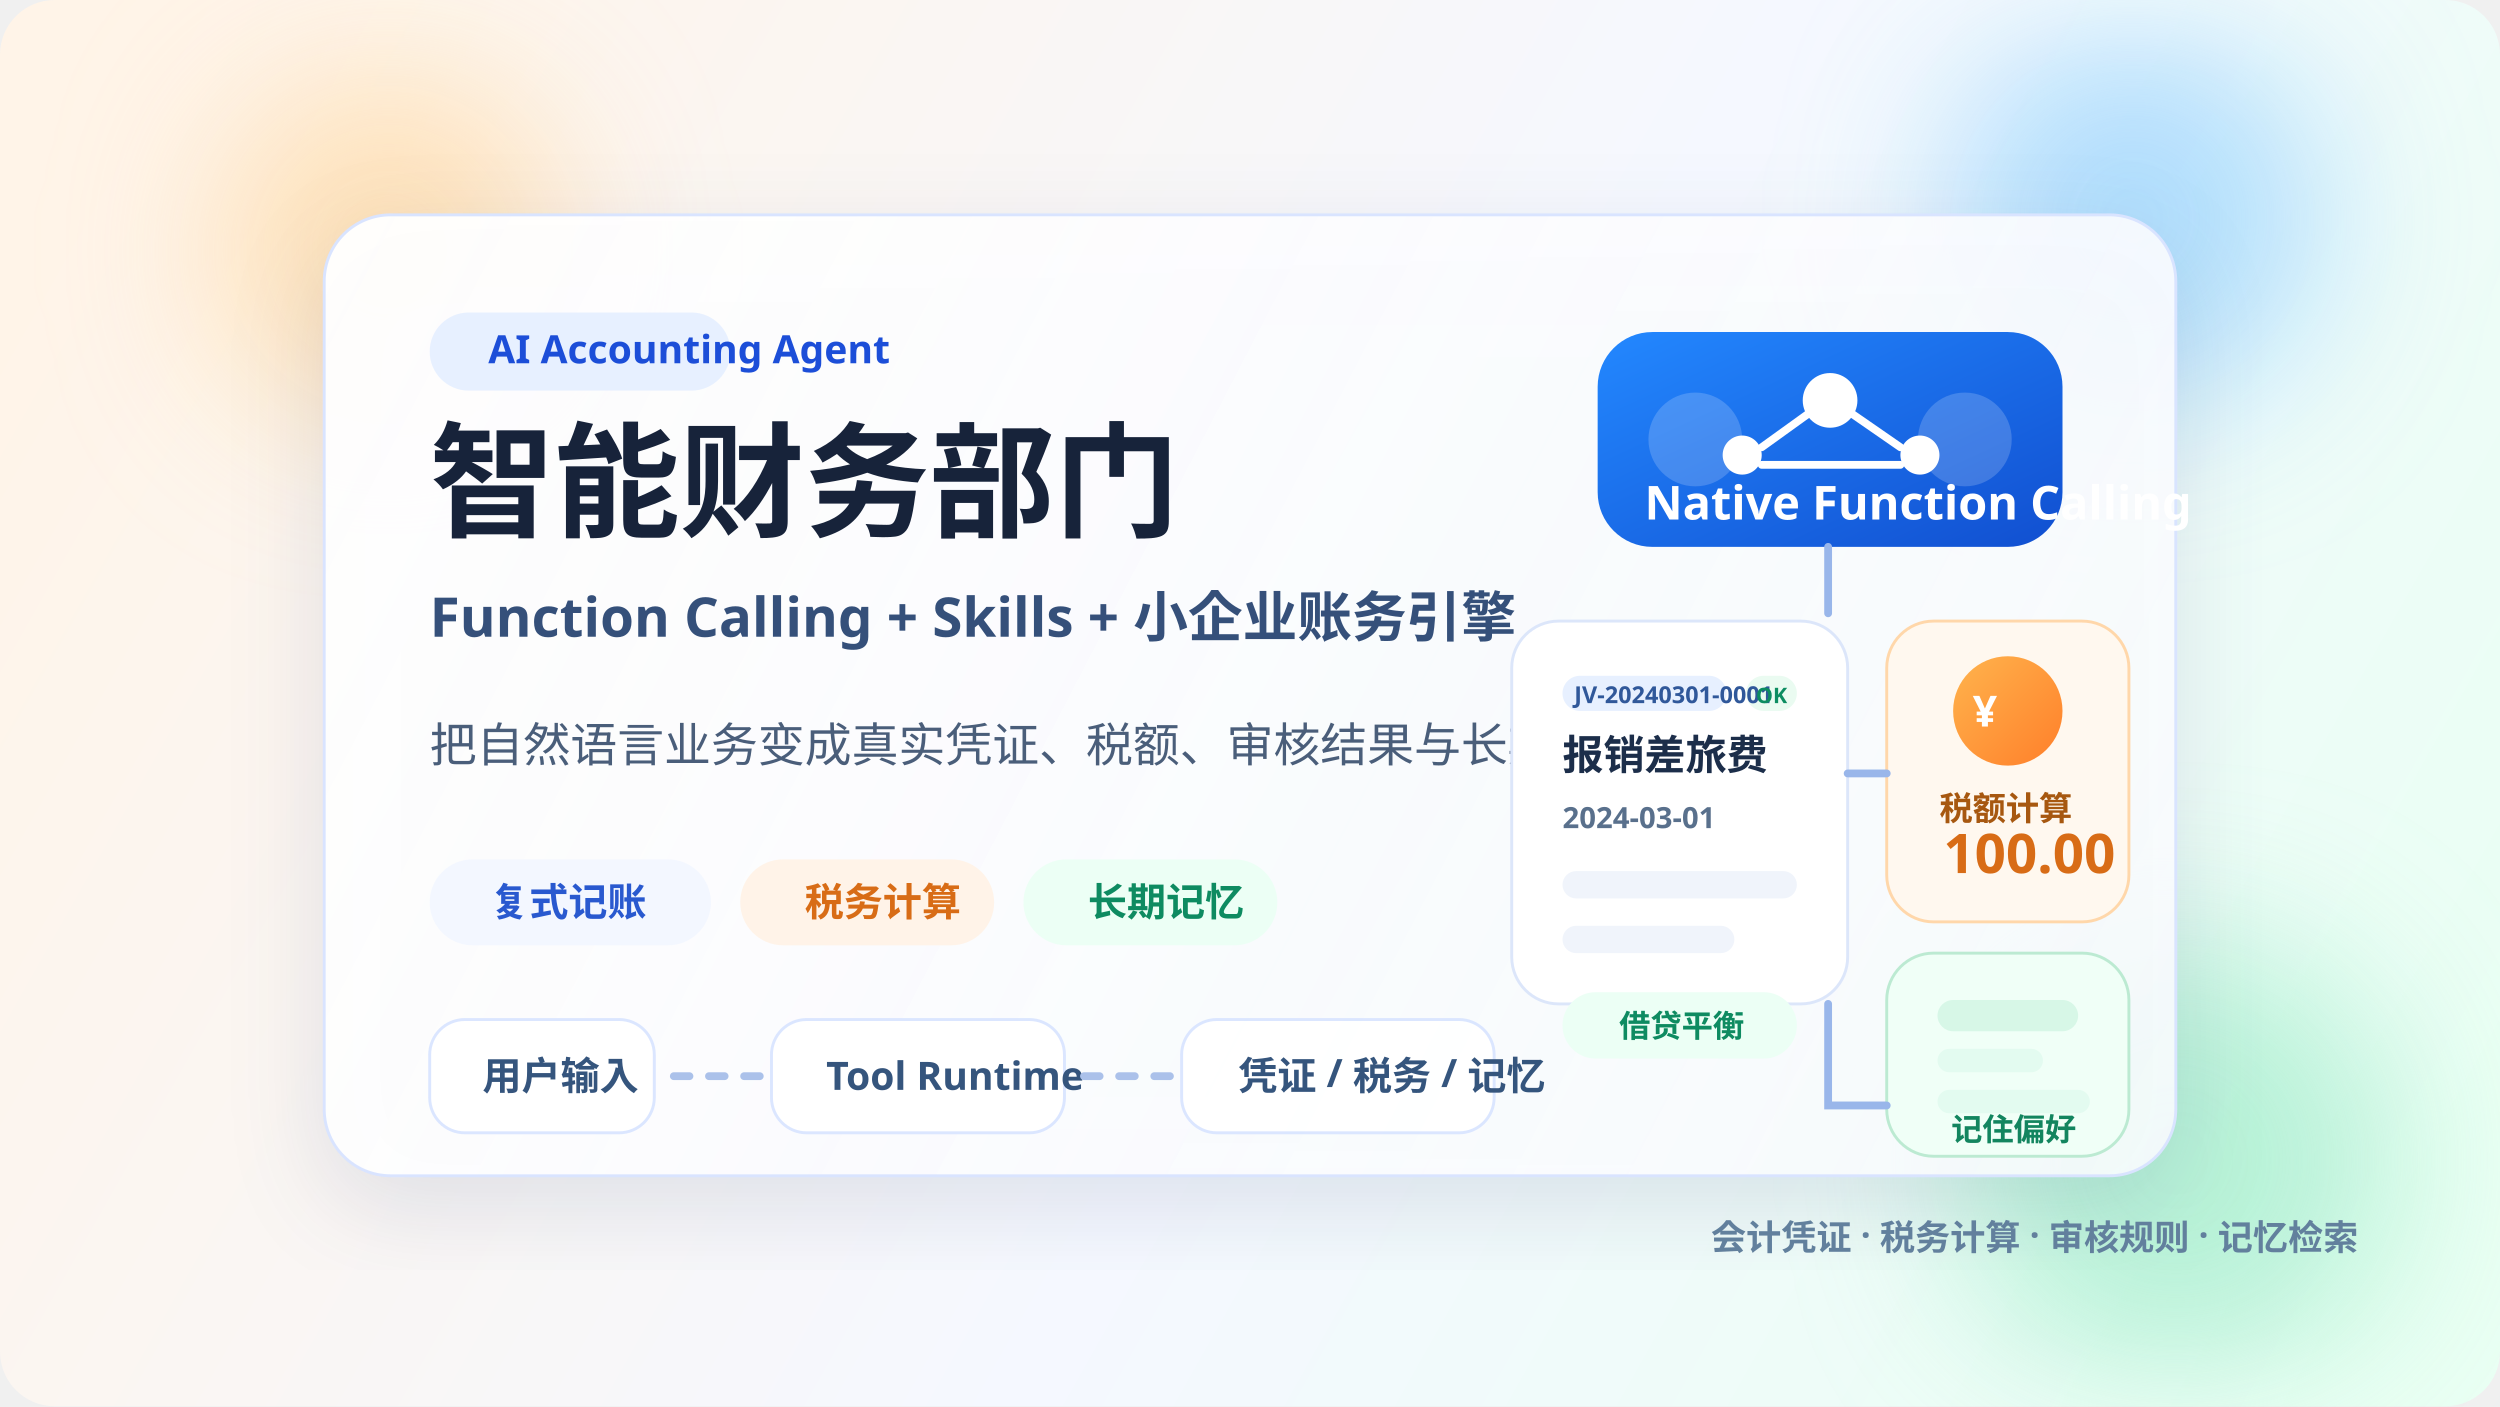
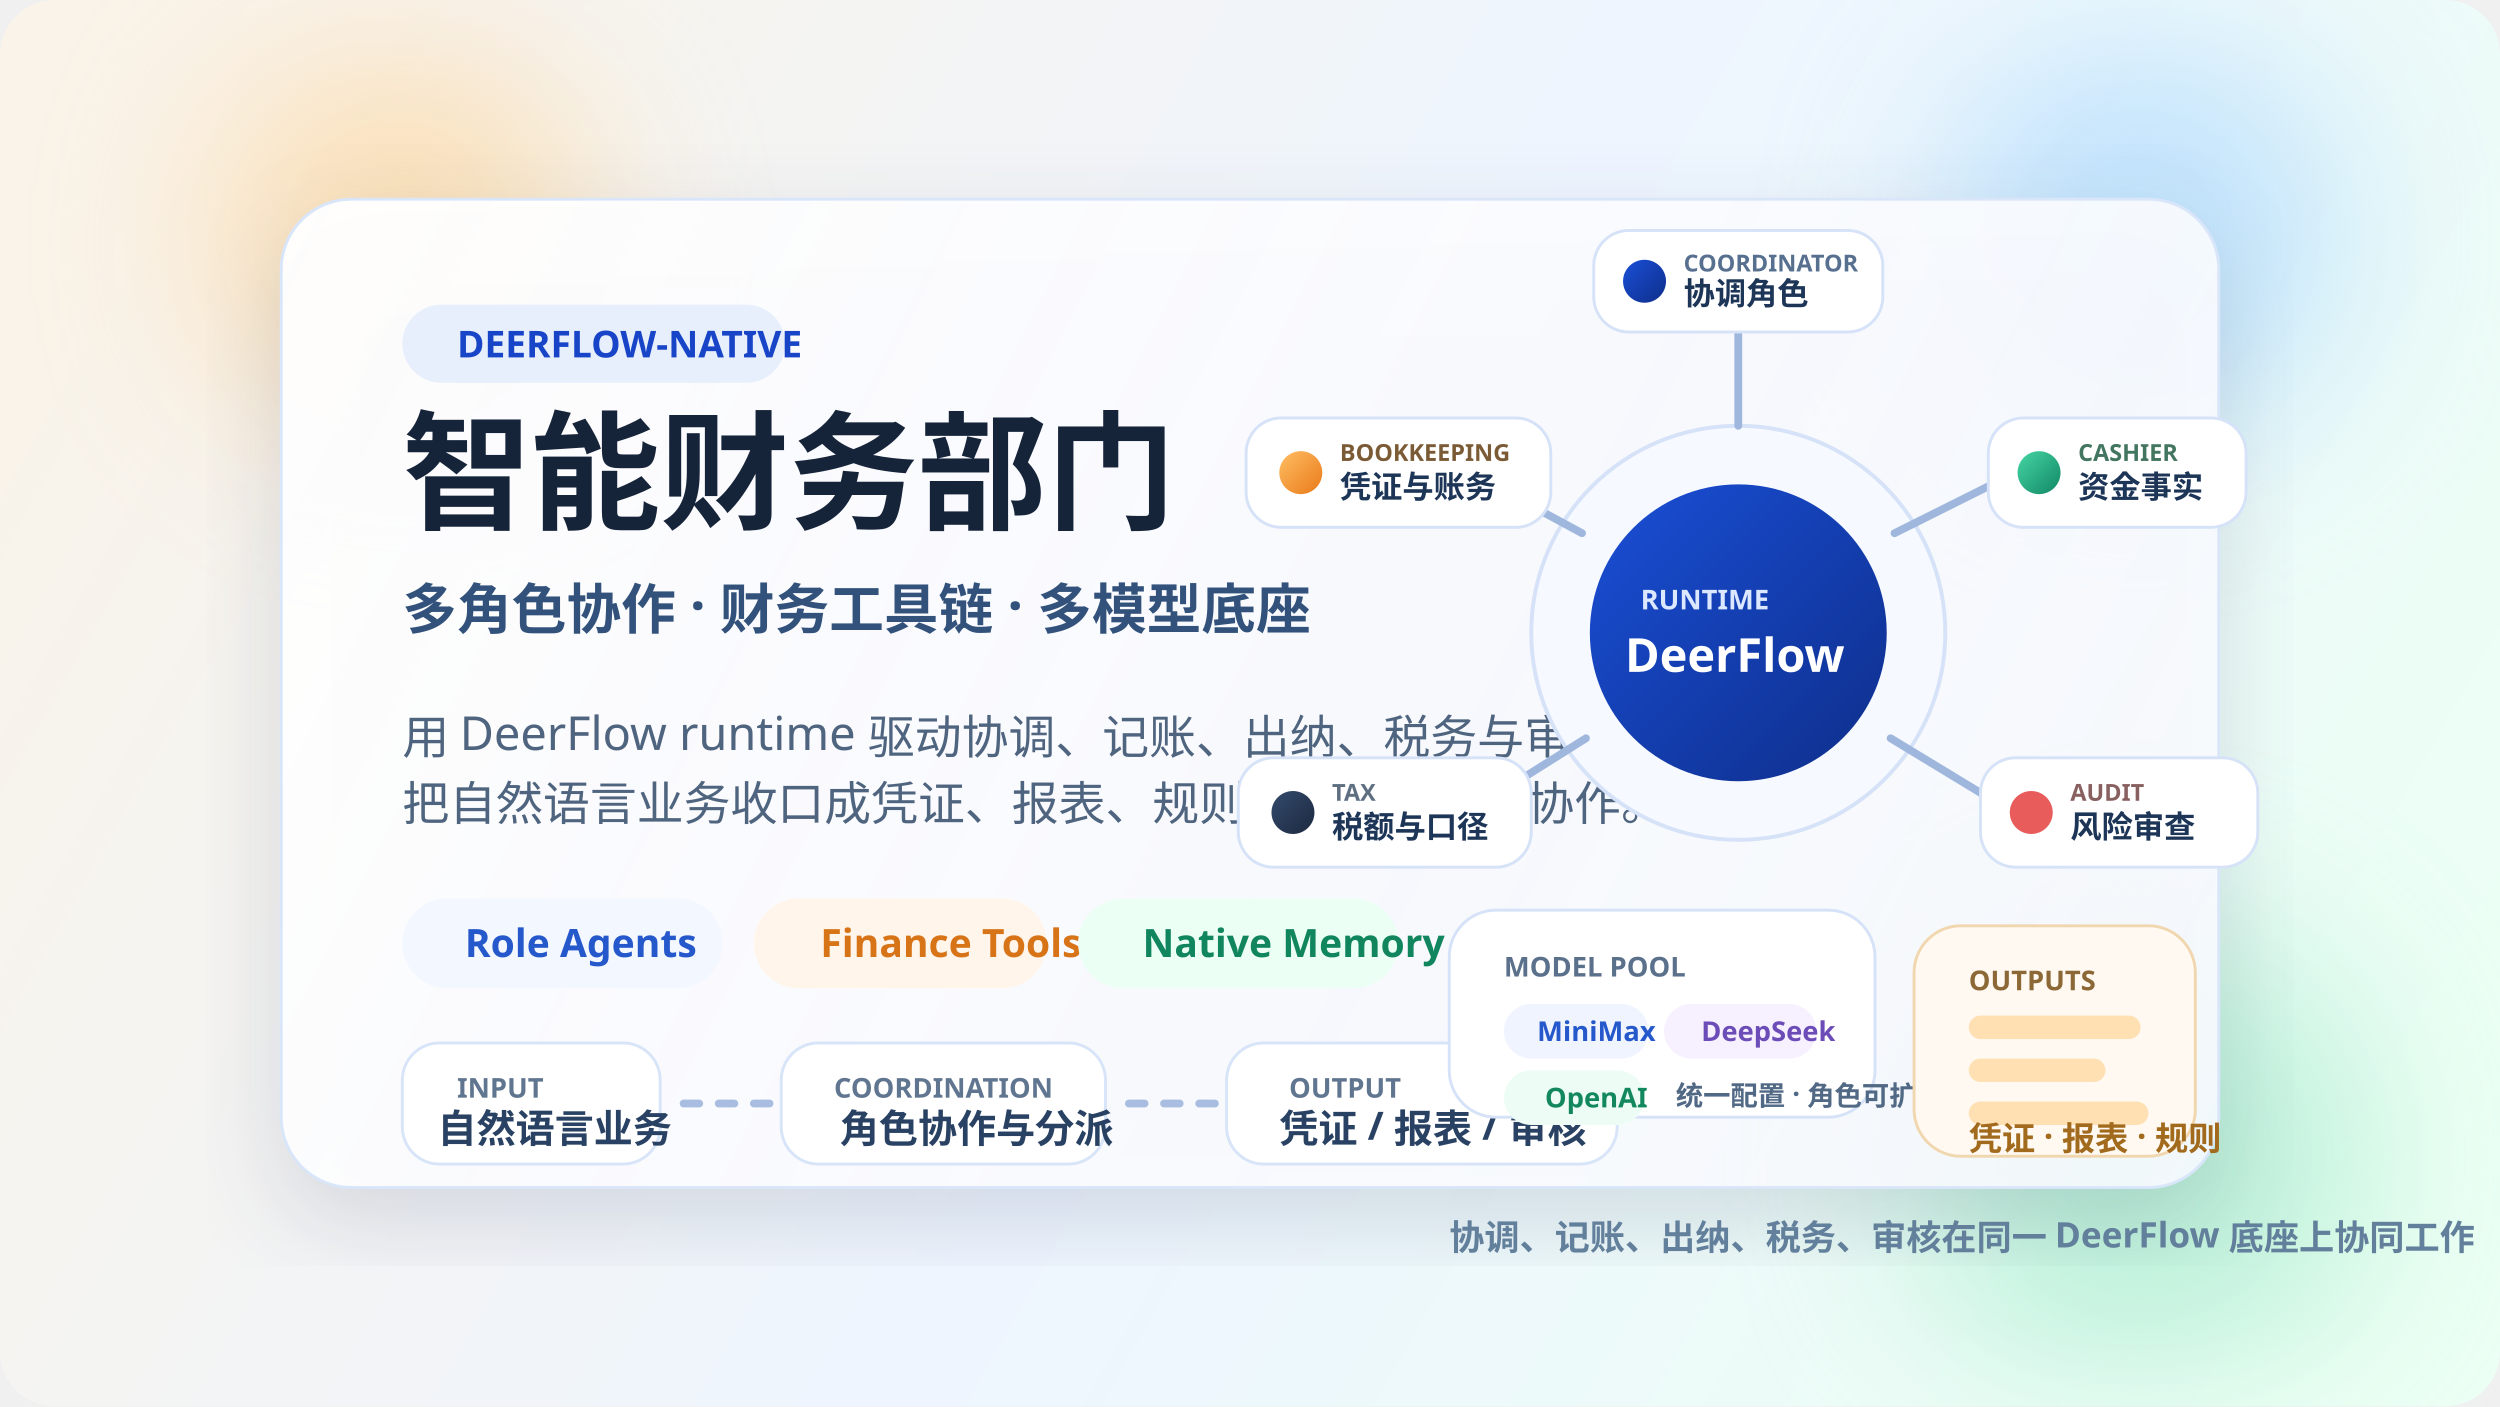
<svg xmlns="http://www.w3.org/2000/svg" width="1280" height="720" viewBox="0 0 1280 720" fill="none">
  <defs>
-     <linearGradient id="bg" x1="66" y1="44" x2="1212" y2="692" gradientUnits="userSpaceOnUse">
-       <stop stop-color="#FFF4E8" />
-       <stop offset="0.55" stop-color="#F5F8FF" />
-       <stop offset="1" stop-color="#E9FFF3" />
+     <linearGradient id="bg" x1="84" y1="48" x2="1184" y2="674" gradientUnits="userSpaceOnUse">
+       <stop stop-color="#F9F3E9" />
+       <stop offset="0.52" stop-color="#EEF5FF" />
+       <stop offset="1" stop-color="#ECFFF4" />
    </linearGradient>
-     <linearGradient id="panel" x1="177" y1="126" x2="1126" y2="618" gradientUnits="userSpaceOnUse">
+     <linearGradient id="frame" x1="146" y1="104" x2="1136" y2="608" gradientUnits="userSpaceOnUse">
      <stop stop-color="#FFFFFF" stop-opacity="0.96" />
-       <stop offset="1" stop-color="#FBFCFF" stop-opacity="0.88" />
+       <stop offset="1" stop-color="#F9FBFF" stop-opacity="0.90" />
    </linearGradient>
-     <linearGradient id="accentBlue" x1="0" y1="0" x2="1" y2="1">
-       <stop stop-color="#2388FF" />
-       <stop offset="1" stop-color="#114FD0" />
+     <linearGradient id="navy" x1="0" y1="0" x2="1" y2="1">
+       <stop stop-color="#1A4FD7" />
+       <stop offset="1" stop-color="#0E2E8A" />
    </linearGradient>
-     <linearGradient id="accentOrange" x1="0" y1="0" x2="1" y2="1">
-       <stop stop-color="#FFB44D" />
-       <stop offset="1" stop-color="#FF7F2A" />
+     <linearGradient id="amber" x1="0" y1="0" x2="1" y2="1">
+       <stop stop-color="#FFBE63" />
+       <stop offset="1" stop-color="#E97A1A" />
    </linearGradient>
-     <linearGradient id="accentGreen" x1="0" y1="0" x2="1" y2="1">
-       <stop stop-color="#2FD08F" />
-       <stop offset="1" stop-color="#13936A" />
+     <linearGradient id="mint" x1="0" y1="0" x2="1" y2="1">
+       <stop stop-color="#46D6A5" />
+       <stop offset="1" stop-color="#118764" />
    </linearGradient>
-     <filter id="shadow" x="118" y="70" width="1040" height="580" filterUnits="userSpaceOnUse" color-interpolation-filters="sRGB">
+     <linearGradient id="slate" x1="0" y1="0" x2="1" y2="1">
+       <stop stop-color="#334A6C" />
+       <stop offset="1" stop-color="#1D2940" />
+     </linearGradient>
+     <filter id="panelShadow" x="106" y="74" width="1068" height="574" filterUnits="userSpaceOnUse" color-interpolation-filters="sRGB">
      <feFlood flood-opacity="0" result="BackgroundImageFix" />
      <feColorMatrix in="SourceAlpha" type="matrix" values="0 0 0 0 0 0 0 0 0 0 0 0 0 0 0 0 0 0 127 0" result="hardAlpha" />
-       <feOffset dy="16" />
+       <feOffset dy="18" />
      <feGaussianBlur stdDeviation="24" />
-       <feColorMatrix type="matrix" values="0 0 0 0 0.145 0 0 0 0 0.22 0 0 0 0 0.416 0 0 0 0.12 0" />
+       <feColorMatrix type="matrix" values="0 0 0 0 0.106 0 0 0 0 0.149 0 0 0 0 0.298 0 0 0 0.14 0" />
      <feBlend mode="normal" in2="BackgroundImageFix" result="effect1_dropShadow_hero" />
      <feBlend mode="normal" in="SourceGraphic" in2="effect1_dropShadow_hero" result="shape" />
    </filter>
-     <filter id="softGlow" x="0" y="0" width="1280" height="720" filterUnits="userSpaceOnUse" color-interpolation-filters="sRGB">
+     <filter id="glow" x="0" y="0" width="1280" height="720" filterUnits="userSpaceOnUse" color-interpolation-filters="sRGB">
      <feFlood flood-opacity="0" result="BackgroundImageFix" />
      <feBlend mode="normal" in="SourceGraphic" in2="BackgroundImageFix" result="shape" />
-       <feGaussianBlur stdDeviation="40" result="effect1_foregroundBlur" />
+       <feGaussianBlur stdDeviation="46" result="effect1_foregroundBlur" />
    </filter>
  </defs>
  <rect width="1280" height="720" rx="28" fill="url(#bg)" />
-   <g filter="url(#softGlow)" opacity="0.55">
-     <circle cx="1092" cy="112" r="96" fill="#7CC6FF" />
-     <circle cx="199" cy="128" r="88" fill="#FFD08D" />
-     <circle cx="1114" cy="594" r="112" fill="#8DE8BF" />
+   <g filter="url(#glow)" opacity="0.48">
+     <circle cx="206" cy="124" r="96" fill="#FFC97A" />
+     <circle cx="1096" cy="122" r="102" fill="#8EC9FF" />
+     <circle cx="1096" cy="592" r="118" fill="#89E3BB" />
  </g>
-   <g filter="url(#shadow)">
-     <rect x="166" y="110" width="948" height="492" rx="34" fill="url(#panel)" />
-     <rect x="166" y="110" width="948" height="492" rx="34" stroke="#D9E4FF" stroke-width="1.5" />
+   <g filter="url(#panelShadow)">
+     <rect x="144" y="102" width="992" height="506" rx="36" fill="url(#frame)" />
+     <rect x="144" y="102" width="992" height="506" rx="36" stroke="#D9E6FA" stroke-width="1.5" />
  </g>
  <g>
-     <rect x="220" y="160" width="154" height="40" rx="20" fill="#E7F0FF" />
-     <text x="250" y="186" fill="#1C4ED8" font-family="PingFang SC, Microsoft YaHei, sans-serif" font-size="20" font-weight="700">AI Accounting Agent</text>
-     <text x="220" y="270" fill="#17233A" font-family="PingFang SC, Microsoft YaHei, sans-serif" font-size="64" font-weight="800">智能财务部门</text>
-     <text x="220" y="326" fill="#35507A" font-family="PingFang SC, Microsoft YaHei, sans-serif" font-size="28" font-weight="600">Function Calling + Skills + 小企业账务引擎</text>
-     <text x="220" y="390" fill="#4A5E7A" font-family="PingFang SC, Microsoft YaHei, sans-serif" font-size="24" font-weight="500">把自然语言业务变成真实凭证、税额、审核结果与长期记忆。</text>
+     <rect x="206" y="156" width="196" height="40" rx="20" fill="#E7EFFD" />
+     <text x="234" y="183" fill="#1845C7" font-family="Sora, PingFang SC, Microsoft YaHei, sans-serif" font-size="19" font-weight="700">DEERFLOW-NATIVE</text>
+     <text x="206" y="266" fill="#16243A" font-family="Sora, PingFang SC, Microsoft YaHei, sans-serif" font-size="66" font-weight="800">智能财务部门</text>
+     <text x="206" y="322" fill="#32527B" font-family="Sora, PingFang SC, Microsoft YaHei, sans-serif" font-size="28" font-weight="600">多角色协作 · 财务工具链 · 多模型底座</text>
+     <text x="206" y="386" fill="#4F647E" font-family="IBM Plex Sans, PingFang SC, Microsoft YaHei, sans-serif" font-size="24" font-weight="500">用 DeerFlow runtime 驱动协调、记账、出纳、税务与审核，</text>
+     <text x="206" y="420" fill="#4F647E" font-family="IBM Plex Sans, PingFang SC, Microsoft YaHei, sans-serif" font-size="24" font-weight="500">把自然语言业务收口成凭证、报表、规则答复与可追踪协作。</text>
    <g>
-       <rect x="220" y="440" width="144" height="44" rx="22" fill="#F3F7FF" />
-       <text x="251" y="469" fill="#2959CF" font-family="PingFang SC, Microsoft YaHei, sans-serif" font-size="20" font-weight="700">复式记账</text>
-       <rect x="379" y="440" width="130" height="44" rx="22" fill="#FFF3E8" />
-       <text x="412" y="469" fill="#D86C16" font-family="PingFang SC, Microsoft YaHei, sans-serif" font-size="20" font-weight="700">税务计算</text>
-       <rect x="524" y="440" width="130" height="44" rx="22" fill="#ECFFF5" />
-       <text x="557" y="469" fill="#0E8B61" font-family="PingFang SC, Microsoft YaHei, sans-serif" font-size="20" font-weight="700">长期记忆</text>
+       <rect x="206" y="460" width="164" height="46" rx="23" fill="#F3F7FF" />
+       <text x="238" y="490" fill="#2558CB" font-family="Sora, PingFang SC, Microsoft YaHei, sans-serif" font-size="20" font-weight="700">Role Agents</text>
+       <rect x="386" y="460" width="150" height="46" rx="23" fill="#FFF5EA" />
+       <text x="420" y="490" fill="#D87418" font-family="Sora, PingFang SC, Microsoft YaHei, sans-serif" font-size="20" font-weight="700">Finance Tools</text>
+       <rect x="552" y="460" width="164" height="46" rx="23" fill="#ECFFF5" />
+       <text x="585" y="490" fill="#11865E" font-family="Sora, PingFang SC, Microsoft YaHei, sans-serif" font-size="20" font-weight="700">Native Memory</text>
    </g>
-     <g opacity="0.92">
-       <rect x="220" y="522" width="115" height="58" rx="18" fill="#FFFFFF" stroke="#D8E4FF" stroke-width="1.5" />
-       <text x="247" y="558" fill="#244672" font-family="PingFang SC, Microsoft YaHei, sans-serif" font-size="20" font-weight="700">用户输入</text>
-       <path d="M345 551H395" stroke="#A4BCE8" stroke-width="4" stroke-linecap="round" stroke-dasharray="8 10" />
-       <rect x="395" y="522" width="150" height="58" rx="18" fill="#FFFFFF" stroke="#D8E4FF" stroke-width="1.5" />
-       <text x="423" y="558" fill="#244672" font-family="PingFang SC, Microsoft YaHei, sans-serif" font-size="20" font-weight="700">Tool Runtime</text>
-       <path d="M555 551H605" stroke="#A4BCE8" stroke-width="4" stroke-linecap="round" stroke-dasharray="8 10" />
-       <rect x="605" y="522" width="160" height="58" rx="18" fill="#FFFFFF" stroke="#D8E4FF" stroke-width="1.5" />
-       <text x="634" y="558" fill="#244672" font-family="PingFang SC, Microsoft YaHei, sans-serif" font-size="20" font-weight="700">凭证 / 税务 / 记忆</text>
+     <g opacity="0.96">
+       <rect x="206" y="534" width="132" height="62" rx="19" fill="#FFFFFF" stroke="#D6E3F8" stroke-width="1.5" />
+       <text x="234" y="562" fill="#5A708B" font-family="IBM Plex Sans, PingFang SC, Microsoft YaHei, sans-serif" font-size="14" font-weight="700">INPUT</text>
+       <text x="224" y="585" fill="#203A5D" font-family="Sora, PingFang SC, Microsoft YaHei, sans-serif" font-size="20" font-weight="700">自然语言业务</text>
+       <path d="M350 565H400" stroke="#A4BADF" stroke-width="4" stroke-linecap="round" stroke-dasharray="8 10" />
+       <rect x="400" y="534" width="166" height="62" rx="19" fill="#FFFFFF" stroke="#D6E3F8" stroke-width="1.5" />
+       <text x="427" y="562" fill="#5A708B" font-family="IBM Plex Sans, PingFang SC, Microsoft YaHei, sans-serif" font-size="14" font-weight="700">COORDINATION</text>
+       <text x="430" y="585" fill="#203A5D" font-family="Sora, PingFang SC, Microsoft YaHei, sans-serif" font-size="20" font-weight="700">角色协作与分派</text>
+       <path d="M578 565H628" stroke="#A4BADF" stroke-width="4" stroke-linecap="round" stroke-dasharray="8 10" />
+       <rect x="628" y="534" width="200" height="62" rx="19" fill="#FFFFFF" stroke="#D6E3F8" stroke-width="1.5" />
+       <text x="660" y="562" fill="#5A708B" font-family="IBM Plex Sans, PingFang SC, Microsoft YaHei, sans-serif" font-size="14" font-weight="700">OUTPUT</text>
+       <text x="655" y="585" fill="#203A5D" font-family="Sora, PingFang SC, Microsoft YaHei, sans-serif" font-size="20" font-weight="700">凭证 / 报表 / 审核</text>
    </g>
  </g>
  <g>
-     <rect x="818" y="170" width="238" height="110" rx="28" fill="url(#accentBlue)" />
-     <circle cx="868" cy="225" r="24" fill="#FFFFFF" fill-opacity="0.18" />
-     <circle cx="1006" cy="225" r="24" fill="#FFFFFF" fill-opacity="0.18" />
-     <circle cx="937" cy="205" r="14" fill="#FFFFFF" />
-     <circle cx="892" cy="233" r="10" fill="#FFFFFF" />
-     <circle cx="983" cy="233" r="10" fill="#FFFFFF" />
-     <path d="M902 229L927 211" stroke="#FFFFFF" stroke-width="4" stroke-linecap="round" />
-     <path d="M973 229L947 211" stroke="#FFFFFF" stroke-width="4" stroke-linecap="round" />
-     <path d="M902 238H973" stroke="#FFFFFF" stroke-width="4" stroke-linecap="round" />
-     <text x="842" y="266" fill="#FFFFFF" font-family="PingFang SC, Microsoft YaHei, sans-serif" font-size="24" font-weight="700">Native Function Calling</text>
-     <rect x="774" y="318" width="172" height="196" rx="24" fill="#FFFFFF" stroke="#DCE6FA" stroke-width="1.5" />
-     <rect x="800" y="346" width="84" height="18" rx="9" fill="#E7F0FF" />
-     <rect x="894" y="346" width="26" height="18" rx="9" fill="#EAFBF1" />
-     <text x="806" y="360" fill="#30589A" font-family="PingFang SC, Microsoft YaHei, sans-serif" font-size="12" font-weight="700">JV-20240301-0001</text>
-     <text x="899" y="360" fill="#0C8D61" font-family="PingFang SC, Microsoft YaHei, sans-serif" font-size="11" font-weight="700">OK</text>
-     <text x="800" y="394" fill="#1C2E4A" font-family="PingFang SC, Microsoft YaHei, sans-serif" font-size="21" font-weight="700">报销差旅费</text>
-     <text x="800" y="424" fill="#59708C" font-family="PingFang SC, Microsoft YaHei, sans-serif" font-size="15" font-weight="600">2024-03-01</text>
-     <rect x="800" y="446" width="120" height="14" rx="7" fill="#F0F4FB" />
-     <rect x="800" y="474" width="88" height="14" rx="7" fill="#F0F4FB" />
-     <rect x="800" y="508" width="120" height="34" rx="17" fill="#ECFFF5" />
-     <text x="829" y="531" fill="#0E8B61" font-family="PingFang SC, Microsoft YaHei, sans-serif" font-size="16" font-weight="700">借贷平衡</text>
-     <rect x="966" y="318" width="124" height="154" rx="24" fill="#FFF8EF" stroke="#FFD7AA" stroke-width="1.5" />
-     <circle cx="1028" cy="364" r="28" fill="url(#accentOrange)" />
-     <text x="1010" y="372" fill="#FFFFFF" font-family="PingFang SC, Microsoft YaHei, sans-serif" font-size="22" font-weight="800">¥</text>
-     <text x="993" y="420" fill="#A75810" font-family="PingFang SC, Microsoft YaHei, sans-serif" font-size="17" font-weight="700">税额计算</text>
-     <text x="995" y="447" fill="#D86C16" font-family="PingFang SC, Microsoft YaHei, sans-serif" font-size="28" font-weight="800">100.00</text>
-     <rect x="966" y="488" width="124" height="104" rx="24" fill="#F0FFF7" stroke="#BCEAD2" stroke-width="1.5" />
-     <rect x="992" y="512" width="72" height="16" rx="8" fill="#D7F7E7" />
-     <rect x="992" y="537" width="54" height="12" rx="6" fill="#E3FBF0" />
-     <rect x="992" y="558" width="78" height="12" rx="6" fill="#E3FBF0" />
-     <text x="999" y="584" fill="#13855F" font-family="PingFang SC, Microsoft YaHei, sans-serif" font-size="16" font-weight="700">记住偏好</text>
-     <path d="M936 280V314" stroke="#99B6EA" stroke-width="4" stroke-linecap="round" />
-     <path d="M936 514V566H966" stroke="#99B6EA" stroke-width="4" stroke-linecap="round" />
-     <path d="M946 396H966" stroke="#99B6EA" stroke-width="4" stroke-linecap="round" />
+     <circle cx="890" cy="324" r="106" fill="#F6F9FF" stroke="#D6E2F7" stroke-width="2" />
+     <circle cx="890" cy="324" r="76" fill="url(#navy)" />
+     <text x="840" y="312" fill="#DCE8FF" font-family="IBM Plex Sans, PingFang SC, Microsoft YaHei, sans-serif" font-size="14" font-weight="700">RUNTIME</text>
+     <text x="832" y="344" fill="#FFFFFF" font-family="Sora, PingFang SC, Microsoft YaHei, sans-serif" font-size="24" font-weight="800">DeerFlow</text>
+     <path d="M890 218V170" stroke="#9FB6DD" stroke-width="4" stroke-linecap="round" />
+     <path d="M810 273L760 246" stroke="#9FB6DD" stroke-width="4" stroke-linecap="round" />
+     <path d="M970 273L1024 246" stroke="#9FB6DD" stroke-width="4" stroke-linecap="round" />
+     <path d="M812 378L758 412" stroke="#9FB6DD" stroke-width="4" stroke-linecap="round" />
+     <path d="M968 378L1024 412" stroke="#9FB6DD" stroke-width="4" stroke-linecap="round" />
+     <rect x="816" y="118" width="148" height="52" rx="18" fill="#FFFFFF" stroke="#D6E2F7" stroke-width="1.5" />
+     <circle cx="842" cy="144" r="11" fill="url(#navy)" />
+     <text x="862" y="139" fill="#58708F" font-family="IBM Plex Sans, PingFang SC, Microsoft YaHei, sans-serif" font-size="12" font-weight="700">COORDINATOR</text>
+     <text x="862" y="156" fill="#1D3658" font-family="Sora, PingFang SC, Microsoft YaHei, sans-serif" font-size="16" font-weight="700">协调角色</text>
+     <rect x="638" y="214" width="156" height="56" rx="18" fill="#FFFFFF" stroke="#D6E2F7" stroke-width="1.5" />
+     <circle cx="666" cy="242" r="11" fill="url(#amber)" />
+     <text x="686" y="236" fill="#7B5B36" font-family="IBM Plex Sans, PingFang SC, Microsoft YaHei, sans-serif" font-size="12" font-weight="700">BOOKKEEPING</text>
+     <text x="686" y="255" fill="#1D3658" font-family="Sora, PingFang SC, Microsoft YaHei, sans-serif" font-size="16" font-weight="700">凭证与账务</text>
+     <rect x="1018" y="214" width="132" height="56" rx="18" fill="#FFFFFF" stroke="#D6E2F7" stroke-width="1.5" />
+     <circle cx="1044" cy="242" r="11" fill="url(#mint)" />
+     <text x="1064" y="236" fill="#427660" font-family="IBM Plex Sans, PingFang SC, Microsoft YaHei, sans-serif" font-size="12" font-weight="700">CASHIER</text>
+     <text x="1064" y="255" fill="#1D3658" font-family="Sora, PingFang SC, Microsoft YaHei, sans-serif" font-size="16" font-weight="700">资金事实</text>
+     <rect x="634" y="388" width="150" height="56" rx="18" fill="#FFFFFF" stroke="#D6E2F7" stroke-width="1.5" />
+     <circle cx="662" cy="416" r="11" fill="url(#slate)" />
+     <text x="682" y="410" fill="#5F6F82" font-family="IBM Plex Sans, PingFang SC, Microsoft YaHei, sans-serif" font-size="12" font-weight="700">TAX</text>
+     <text x="682" y="429" fill="#1D3658" font-family="Sora, PingFang SC, Microsoft YaHei, sans-serif" font-size="16" font-weight="700">税额与口径</text>
+     <rect x="1014" y="388" width="142" height="56" rx="18" fill="#FFFFFF" stroke="#D6E2F7" stroke-width="1.5" />
+     <circle cx="1040" cy="416" r="11" fill="#E85C5C" />
+     <text x="1060" y="410" fill="#896060" font-family="IBM Plex Sans, PingFang SC, Microsoft YaHei, sans-serif" font-size="12" font-weight="700">AUDIT</text>
+     <text x="1060" y="429" fill="#1D3658" font-family="Sora, PingFang SC, Microsoft YaHei, sans-serif" font-size="16" font-weight="700">风险审查</text>
+     <rect x="742" y="466" width="218" height="106" rx="24" fill="#FFFFFF" stroke="#D6E2F7" stroke-width="1.5" />
+     <text x="770" y="500" fill="#5A708B" font-family="IBM Plex Sans, PingFang SC, Microsoft YaHei, sans-serif" font-size="14" font-weight="700">MODEL POOL</text>
+     <rect x="770" y="514" width="74" height="28" rx="14" fill="#EFF4FF" />
+     <text x="787" y="533" fill="#2558CB" font-family="Sora, PingFang SC, Microsoft YaHei, sans-serif" font-size="14" font-weight="700">MiniMax</text>
+     <rect x="852" y="514" width="78" height="28" rx="14" fill="#F6F0FF" />
+     <text x="871" y="533" fill="#6C4DB8" font-family="Sora, PingFang SC, Microsoft YaHei, sans-serif" font-size="14" font-weight="700">DeepSeek</text>
+     <rect x="770" y="548" width="72" height="28" rx="14" fill="#EDFDF6" />
+     <text x="791" y="567" fill="#13885F" font-family="Sora, PingFang SC, Microsoft YaHei, sans-serif" font-size="14" font-weight="700">OpenAI</text>
+     <text x="858" y="566" fill="#526985" font-family="IBM Plex Sans, PingFang SC, Microsoft YaHei, sans-serif" font-size="14" font-weight="600">统一配置 · 角色可扩展</text>
+     <rect x="980" y="474" width="144" height="118" rx="24" fill="#FFF9F1" stroke="#F1D7AF" stroke-width="1.5" />
+     <text x="1008" y="507" fill="#8C6837" font-family="IBM Plex Sans, PingFang SC, Microsoft YaHei, sans-serif" font-size="14" font-weight="700">OUTPUTS</text>
+     <rect x="1008" y="520" width="88" height="12" rx="6" fill="#FFE0B3" />
+     <rect x="1008" y="542" width="70" height="12" rx="6" fill="#FFE0B3" />
+     <rect x="1008" y="564" width="92" height="12" rx="6" fill="#FFE0B3" />
+     <text x="1008" y="589" fill="#A26A1C" font-family="Sora, PingFang SC, Microsoft YaHei, sans-serif" font-size="17" font-weight="700">凭证 · 报表 · 规则</text>
  </g>
-   <text x="876" y="640" fill="#62809D" font-family="PingFang SC, Microsoft YaHei, sans-serif" font-size="18" font-weight="600">会计凭证 · 税务计算 · 审核规则 · 记忆检索</text>
+   <text x="742" y="640" fill="#627F9B" font-family="IBM Plex Sans, PingFang SC, Microsoft YaHei, sans-serif" font-size="18" font-weight="600">协调、记账、出纳、税务、审核在同一 DeerFlow 底座上协同工作</text>
</svg>
